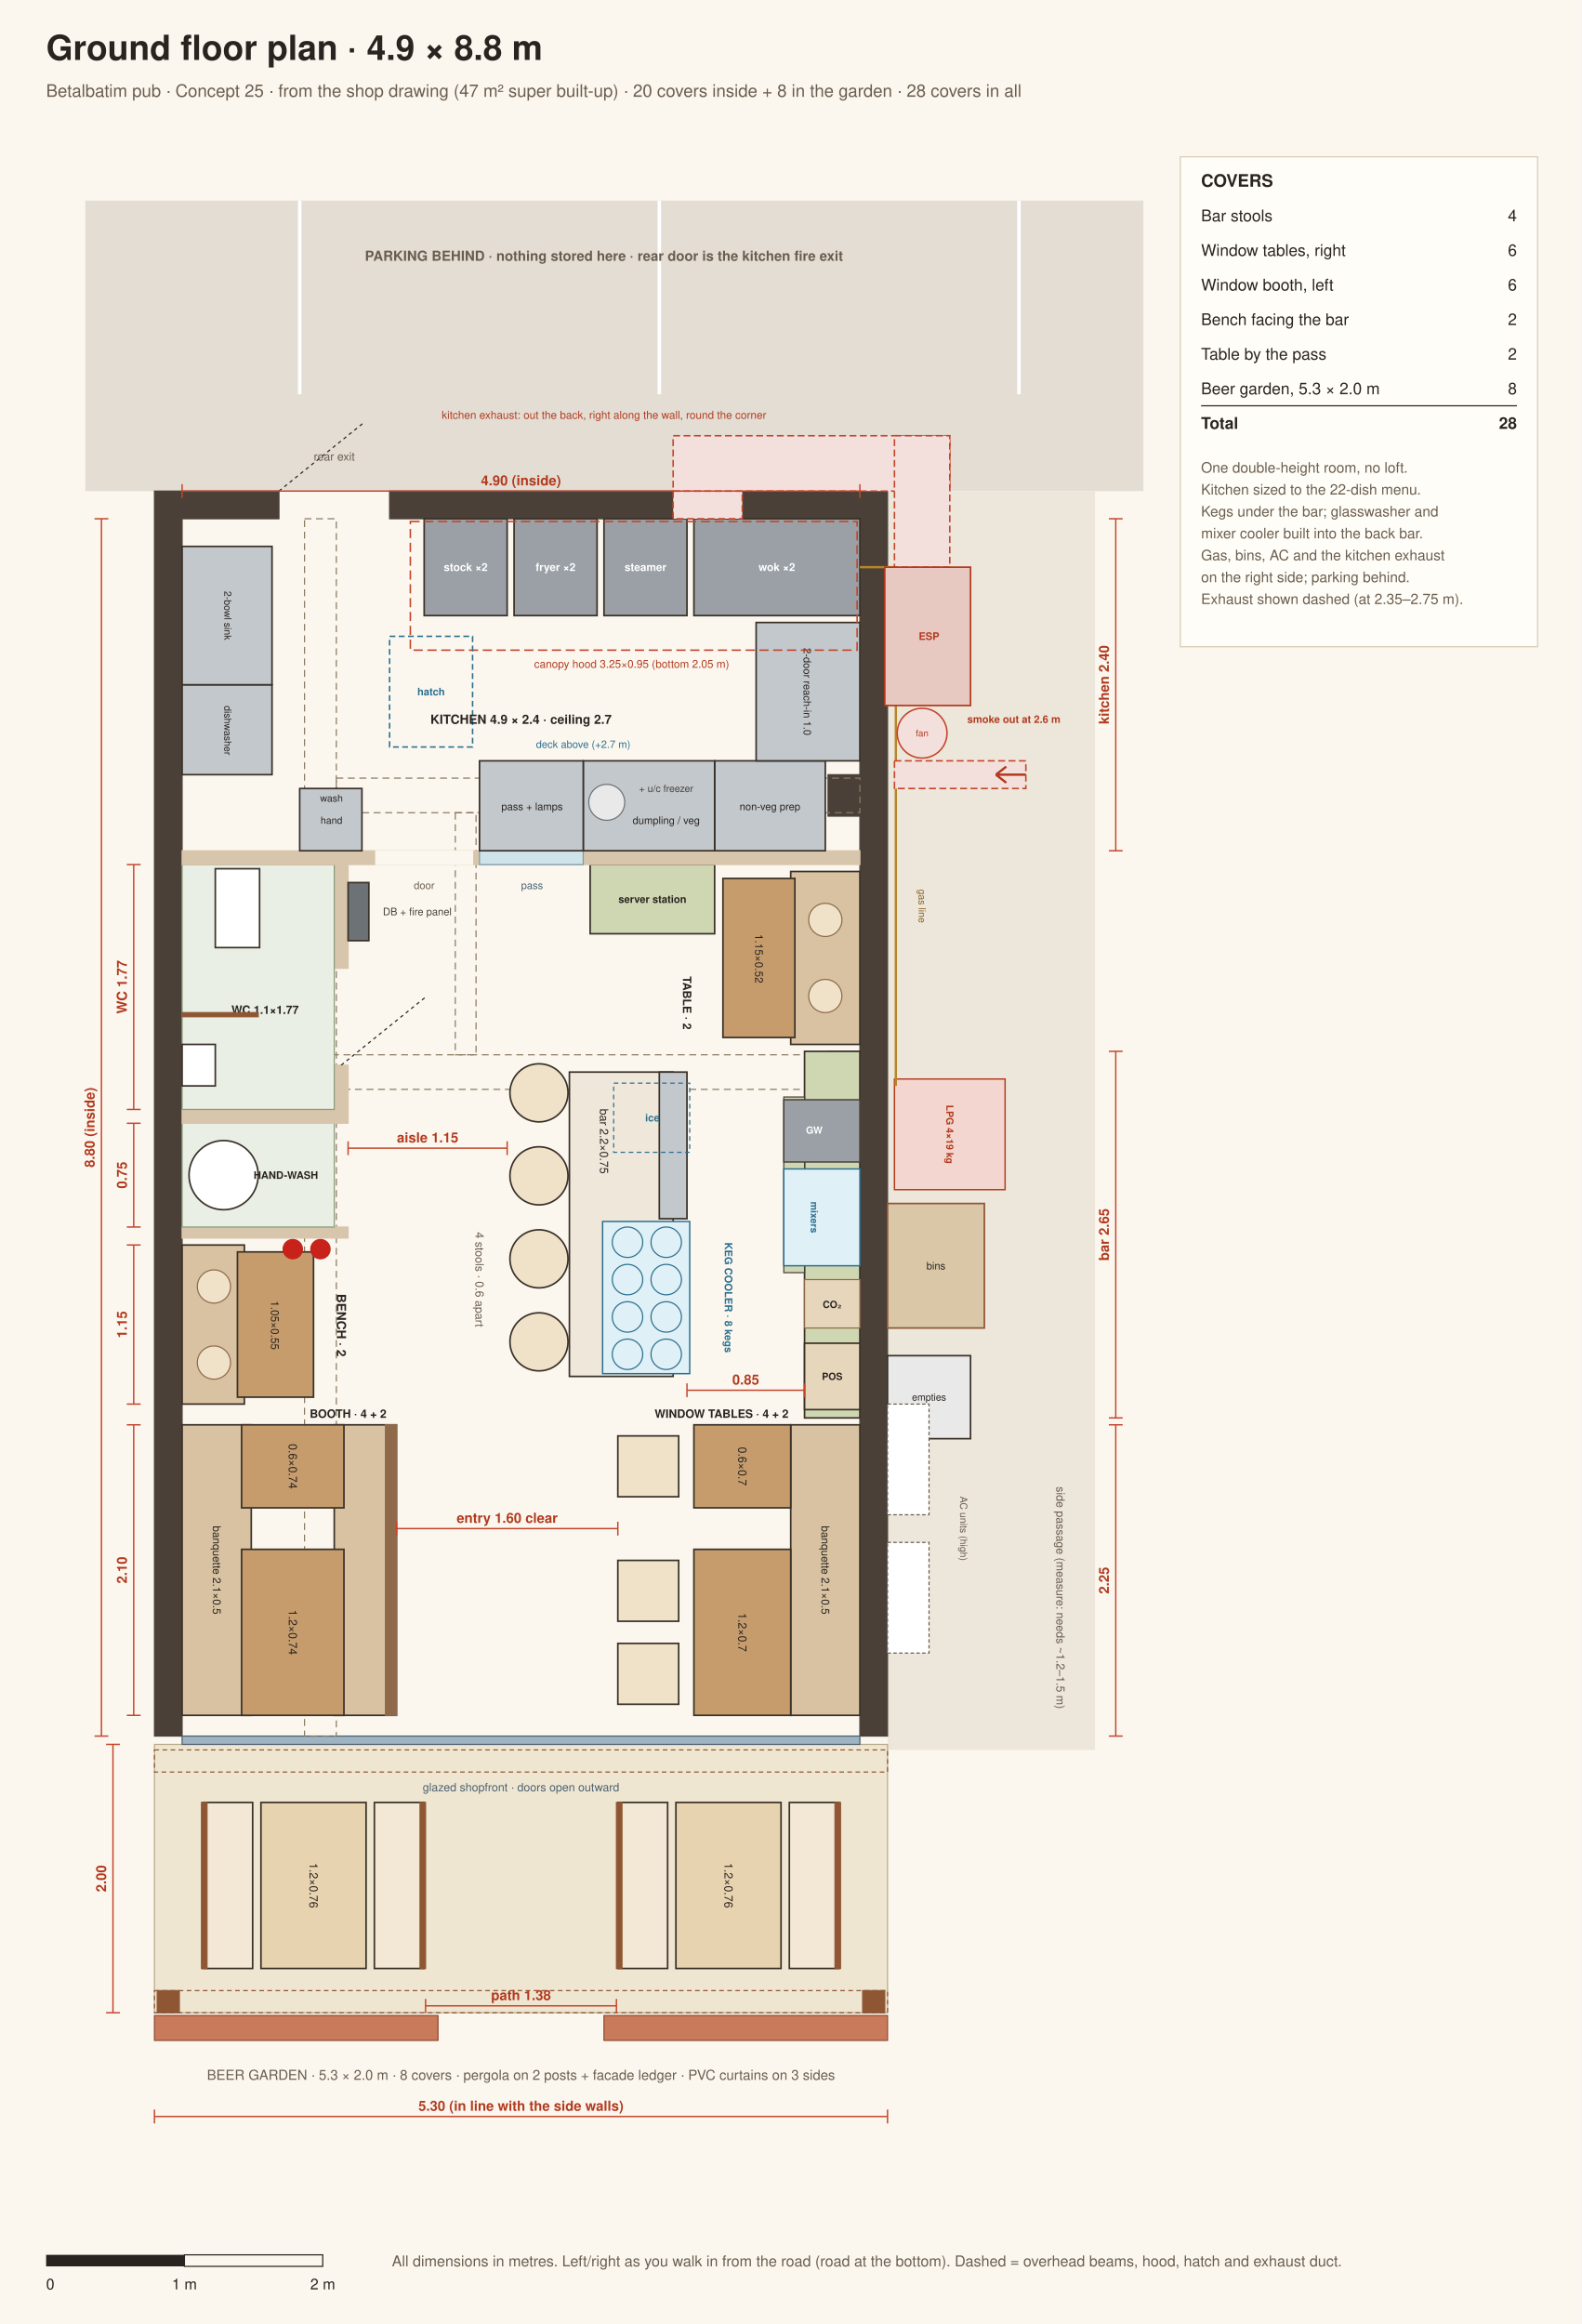
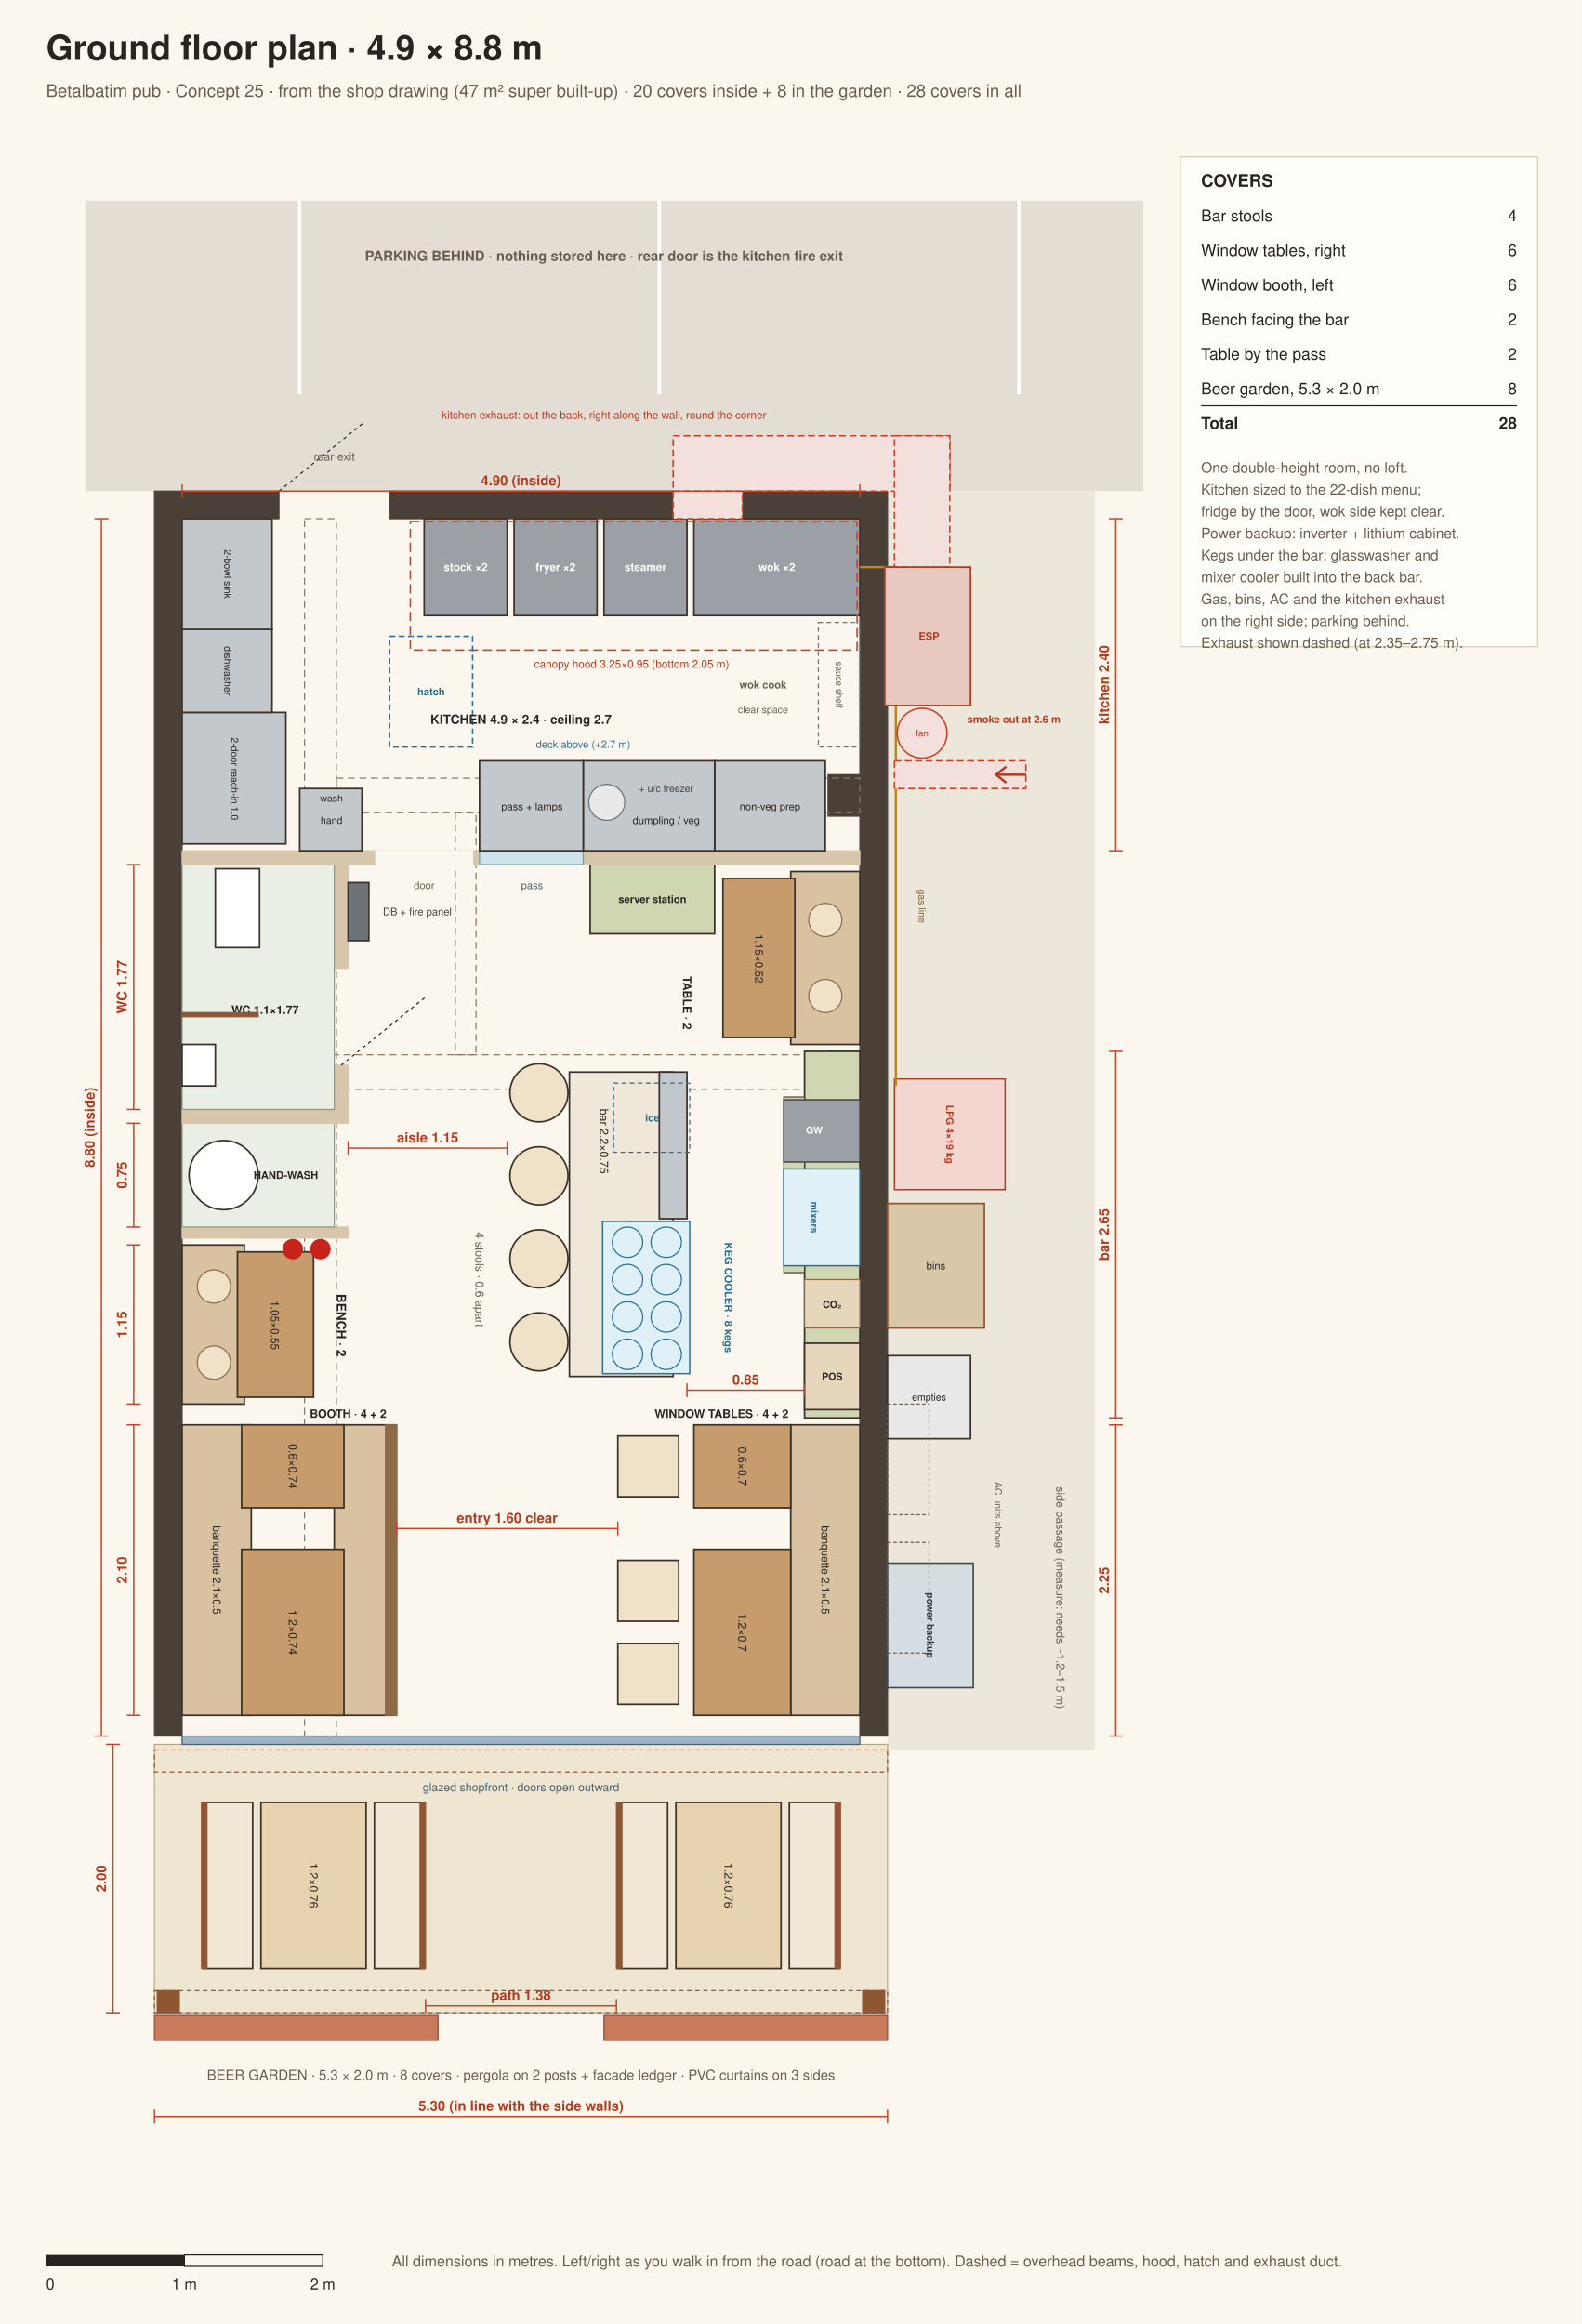
<svg xmlns="http://www.w3.org/2000/svg" width="1372" height="2016" viewBox="0 0 1372 2016" font-family="IBM Plex Sans, Helvetica, Arial, sans-serif">
  <rect width="100%" height="100%" fill="#fbf7ef" />
  <text x="40" y="52" font-size="30" font-weight="700" fill="#2a2420">Ground floor plan · 4.9 × 8.8 m</text>
  <text x="40" y="84" font-size="15" fill="#6a5d4e">Betalbatim pub · Concept 25 · from the shop drawing (47 m² super built-up) · 20 covers inside + 8 in the garden · 28 covers in all</text>
  <rect x="74.0" y="174.0" width="918.0" height="252.0" fill="#e3ddd4" stroke="none" stroke-width="1.4" />
  <line x1="884.0" y1="342.0" x2="884.0" y2="174.0" stroke="#ffffff" stroke-width="3" />
  <line x1="572.0" y1="342.0" x2="572.0" y2="174.0" stroke="#ffffff" stroke-width="3" />
  <line x1="260.0" y1="342.0" x2="260.0" y2="174.0" stroke="#ffffff" stroke-width="3" />
  <text x="524.0" y="226.2" font-size="12" fill="#6a5d4e" text-anchor="middle" font-weight="600">PARKING BEHIND · nothing stored here · rear door is the kitchen fire exit</text>
  <rect x="770.0" y="426.0" width="180.0" height="1092.0" fill="#ece6db" stroke="none" stroke-width="1.4" />
  <text x="920.0" y="1389.5" font-size="10" fill="#6a5d4e" text-anchor="middle" font-weight="500" transform="rotate(90 920.0 1386.0)">side passage (measure: needs ~1.2–1.5 m)</text>
  <rect x="134.0" y="1513.2" width="636.0" height="232.8" fill="#efe6d2" stroke="#b9a989" stroke-width="1" />
  <rect x="748.4" y="1726.8" width="19.2" height="19.2" fill="#8f5634" stroke="#8f5634" stroke-width="1" />
  <rect x="136.4" y="1726.8" width="19.2" height="19.2" fill="#8f5634" stroke="#8f5634" stroke-width="1" />
  <rect x="134.0" y="1518.0" width="636.0" height="19.2" fill="none" stroke="#8f5634" stroke-width="1" stroke-dasharray="4 3" />
  <rect x="134.0" y="1726.8" width="636.0" height="19.2" fill="none" stroke="#8f5634" stroke-width="1" stroke-dasharray="4 3" />
  <rect x="586.4" y="1563.6" width="91.2" height="144.0" fill="#e8d3b0" stroke="#3a3128" stroke-width="1.4" />
  <text x="632.0" y="1639.1" font-size="10" fill="#2a2420" text-anchor="middle" font-weight="500" transform="rotate(90 632.0 1635.6)">1.2×0.76</text>
  <rect x="684.8" y="1563.6" width="43.2" height="144.0" fill="#f3e8d6" stroke="#3a3128" stroke-width="1.4" />
  <rect x="724.4" y="1563.6" width="4.8" height="144.0" fill="#8f5634" stroke="#8f5634" stroke-width="1" />
  <rect x="536.0" y="1563.6" width="43.2" height="144.0" fill="#f3e8d6" stroke="#3a3128" stroke-width="1.4" />
  <rect x="534.8" y="1563.6" width="4.8" height="144.0" fill="#8f5634" stroke="#8f5634" stroke-width="1" />
  <rect x="226.4" y="1563.6" width="91.2" height="144.0" fill="#e8d3b0" stroke="#3a3128" stroke-width="1.4" />
  <text x="272.0" y="1639.1" font-size="10" fill="#2a2420" text-anchor="middle" font-weight="500" transform="rotate(90 272.0 1635.6)">1.2×0.76</text>
  <rect x="324.8" y="1563.6" width="43.2" height="144.0" fill="#f3e8d6" stroke="#3a3128" stroke-width="1.4" />
  <rect x="364.4" y="1563.6" width="4.8" height="144.0" fill="#8f5634" stroke="#8f5634" stroke-width="1" />
  <rect x="176.0" y="1563.6" width="43.2" height="144.0" fill="#f3e8d6" stroke="#3a3128" stroke-width="1.4" />
  <rect x="174.8" y="1563.6" width="4.8" height="144.0" fill="#8f5634" stroke="#8f5634" stroke-width="1" />
  <rect x="524.0" y="1748.4" width="246.0" height="21.6" fill="#c97a5a" stroke="#8f4a32" stroke-width="1" />
  <rect x="134.0" y="1748.4" width="246.0" height="21.6" fill="#c97a5a" stroke="#8f4a32" stroke-width="1" />
  <g stroke="#c4442a" stroke-width="1.2">
    <line x1="534.8" y1="1740.0" x2="369.2" y2="1740.0" />
    <line x1="534.8" y1="1734.0" x2="534.8" y2="1746.0" />
    <line x1="369.2" y1="1734.0" x2="369.2" y2="1746.0" />
  </g>
  <text x="452.0" y="1735.0" font-size="12" fill="#b23a1e" text-anchor="middle" font-weight="600">path 1.38</text>
  <g stroke="#c4442a" stroke-width="1.2">
    <line x1="98.0" y1="1746.0" x2="98.0" y2="1513.2" />
    <line x1="92.0" y1="1746.0" x2="104.0" y2="1746.0" />
    <line x1="92.0" y1="1513.2" x2="104.0" y2="1513.2" />
  </g>
  <text x="92.0" y="1629.6" font-size="12" fill="#b23a1e" text-anchor="middle" font-weight="600" transform="rotate(-90 92.0 1629.6)">2.00</text>
  <text x="452.0" y="1804.2" font-size="12" fill="#6a5d4e" text-anchor="middle" font-weight="500">BEER GARDEN · 5.3 × 2.0 m · 8 covers · pergola on 2 posts + facade ledger · PVC curtains on 3 sides</text>
  <g stroke="#c4442a" stroke-width="1.2">
    <line x1="770" y1="1836.0" x2="134" y2="1836.0" />
    <line x1="770" y1="1830.0" x2="770" y2="1842.0" />
    <line x1="134" y1="1830.0" x2="134" y2="1842.0" />
  </g>
  <text x="452" y="1831.0" font-size="12" fill="#b23a1e" text-anchor="middle" font-weight="600">5.30 (in line with the side walls)</text>
  <rect x="746.0" y="426.0" width="24.0" height="1080.0" fill="#4a4038" stroke="#4a4038" stroke-width="1" />
  <rect x="134.0" y="426.0" width="24.0" height="1080.0" fill="#4a4038" stroke="#4a4038" stroke-width="1" />
  <rect x="338.0" y="426.0" width="408.0" height="24.0" fill="#4a4038" stroke="#4a4038" stroke-width="1" />
  <rect x="158.0" y="426.0" width="84.0" height="24.0" fill="#4a4038" stroke="#4a4038" stroke-width="1" />
  <line x1="242.0" y1="426.0" x2="316.4" y2="366.0" stroke="#2a2420" stroke-width="1" stroke-dasharray="3 3" />
  <text x="290.0" y="399.5" font-size="10" fill="#6a5d4e" text-anchor="middle" font-weight="500">rear exit</text>
  <rect x="158.0" y="1506.0" width="588.0" height="7.2" fill="#9fb4c2" stroke="#4a6070" stroke-width="1" />
  <text x="452.0" y="1553.9" font-size="10" fill="#4a6070" text-anchor="middle" font-weight="500">glazed shopfront · doors open outward</text>
  <rect x="718.4" y="912.0" width="27.6" height="36.0" fill="#4a4038" stroke="#4a4038" stroke-width="1" />
  <rect x="718.4" y="672.0" width="27.6" height="36.0" fill="#4a4038" stroke="#4a4038" stroke-width="1" />
  <rect x="264.2" y="450.0" width="27.6" height="1056.0" fill="none" stroke="#8a7a62" stroke-width="1" stroke-dasharray="6 4" />
  <rect x="158.0" y="915.0" width="588.0" height="30.0" fill="none" stroke="#8a7a62" stroke-width="1" stroke-dasharray="6 4" />
  <rect x="291.8" y="675.0" width="454.2" height="30.0" fill="none" stroke="#8a7a62" stroke-width="1" stroke-dasharray="6 4" />
  <rect x="395.0" y="705.0" width="18.0" height="210.0" fill="none" stroke="#8a7a62" stroke-width="1" stroke-dasharray="6 4" />
  <rect x="686.0" y="1236.0" width="60.0" height="252.0" fill="#d8c2a2" stroke="#3a3128" stroke-width="1.4" />
  <text x="716.0" y="1365.3" font-size="9.5" fill="#2a2420" text-anchor="middle" font-weight="500" transform="rotate(90 716.0 1362.0)">banquette 2.1×0.5</text>
  <rect x="602.0" y="1344.0" width="84.0" height="144.0" fill="#c69c6d" stroke="#3a3128" stroke-width="1.4" />
  <text x="644.0" y="1419.5" font-size="10" fill="#2a2420" text-anchor="middle" font-weight="500" transform="rotate(90 644.0 1416.0)">1.2×0.7</text>
  <rect x="602.0" y="1236.0" width="84.0" height="72.0" fill="#c69c6d" stroke="#3a3128" stroke-width="1.4" />
  <text x="644.0" y="1275.5" font-size="10" fill="#2a2420" text-anchor="middle" font-weight="500" transform="rotate(90 644.0 1272.0)">0.6×0.7</text>
  <rect x="536.0" y="1425.6" width="52.8" height="52.8" fill="#efe2c8" stroke="#3a3128" stroke-width="1.4" />
  <rect x="536.0" y="1353.6" width="52.8" height="52.8" fill="#efe2c8" stroke="#3a3128" stroke-width="1.4" />
  <rect x="536.0" y="1245.6" width="52.8" height="52.8" fill="#efe2c8" stroke="#3a3128" stroke-width="1.4" />
  <text x="626.0" y="1229.9" font-size="10" fill="#2a2420" text-anchor="middle" font-weight="700">WINDOW TABLES · 4 + 2</text>
  <rect x="158.0" y="1236.0" width="60.0" height="252.0" fill="#d8c2a2" stroke="#3a3128" stroke-width="1.4" />
  <text x="188.0" y="1365.3" font-size="9.5" fill="#2a2420" text-anchor="middle" font-weight="500" transform="rotate(90 188.0 1362.0)">banquette 2.1×0.5</text>
  <rect x="290.0" y="1236.0" width="54.0" height="252.0" fill="#d8c2a2" stroke="#3a3128" stroke-width="1.4" />
  <rect x="334.4" y="1236.0" width="9.6" height="252.0" fill="#8f6a4a" stroke="#8f6a4a" stroke-width="1" />
  <rect x="209.6" y="1344.0" width="88.8" height="144.0" fill="#c69c6d" stroke="#3a3128" stroke-width="1.4" />
  <text x="254.0" y="1419.5" font-size="10" fill="#2a2420" text-anchor="middle" font-weight="500" transform="rotate(90 254.0 1416.0)">1.2×0.74</text>
  <rect x="209.6" y="1236.0" width="88.8" height="72.0" fill="#c69c6d" stroke="#3a3128" stroke-width="1.4" />
  <text x="254.0" y="1275.5" font-size="10" fill="#2a2420" text-anchor="middle" font-weight="500" transform="rotate(90 254.0 1272.0)">0.6×0.74</text>
  <text x="302.0" y="1229.9" font-size="10" fill="#2a2420" text-anchor="middle" font-weight="700">BOOTH · 4 + 2</text>
  <g stroke="#c4442a" stroke-width="1.2">
    <line x1="536.0" y1="1326.0" x2="344.0" y2="1326.0" />
    <line x1="536.0" y1="1320.0" x2="536.0" y2="1332.0" />
    <line x1="344.0" y1="1320.0" x2="344.0" y2="1332.0" />
  </g>
  <text x="440.0" y="1321.0" font-size="12" fill="#b23a1e" text-anchor="middle" font-weight="600">entry 1.60 clear</text>
  <rect x="158.0" y="1080.0" width="54.0" height="138.0" fill="#d8c2a2" stroke="#3a3128" stroke-width="1.4" />
  <rect x="206.0" y="1086.0" width="66.0" height="126.0" fill="#c69c6d" stroke="#3a3128" stroke-width="1.4" />
  <text x="238.4" y="1152.9" font-size="9.5" fill="#2a2420" text-anchor="middle" font-weight="500" transform="rotate(90 238.4 1149.6)">1.05×0.55</text>
  <circle cx="185.6" cy="1182.0" r="14.4" fill="#efe2c8" stroke="#8f6a4a" stroke-width="1" />
  <circle cx="185.6" cy="1116.0" r="14.4" fill="#efe2c8" stroke="#8f6a4a" stroke-width="1" />
  <text x="296.0" y="1153.4" font-size="11" fill="#2a2420" text-anchor="middle" font-weight="700" transform="rotate(90 296.0 1149.6)">BENCH · 2</text>
  <rect x="158.0" y="1064.4" width="144.0" height="9.6" fill="#d8c6ac" stroke="#d8c6ac" stroke-width="1" />
  <rect x="158.0" y="974.4" width="132.0" height="90.0" fill="#e9efe4" stroke="#8a9a7a" stroke-width="1" />
  <circle cx="194.0" cy="1019.4" r="30.0" fill="#ffffff" stroke="#3a3128" stroke-width="1.4" />
  <text x="248.0" y="1022.6" font-size="9" fill="#2a2420" text-anchor="middle" font-weight="700">HAND-WASH</text>
  <rect x="158.0" y="962.4" width="144.0" height="12.0" fill="#d8c6ac" stroke="#d8c6ac" stroke-width="1" />
  <rect x="290.0" y="924.0" width="12.0" height="38.4" fill="#d8c6ac" stroke="#d8c6ac" stroke-width="1" />
  <rect x="290.0" y="750.0" width="12.0" height="90.0" fill="#d8c6ac" stroke="#d8c6ac" stroke-width="1" />
  <rect x="158.0" y="750.0" width="132.0" height="212.4" fill="#e9efe4" stroke="#8a9a7a" stroke-width="1" />
  <text x="230.0" y="879.5" font-size="10" fill="#2a2420" text-anchor="middle" font-weight="700">WC 1.1×1.77</text>
  <rect x="158.0" y="906.0" width="28.8" height="36.0" fill="#ffffff" stroke="#3a3128" stroke-width="1.4" />
  <rect x="158.0" y="878.4" width="66.0" height="3.6" fill="#8f5634" stroke="#8f5634" stroke-width="1" />
  <rect x="186.8" y="753.6" width="38.4" height="68.4" fill="#ffffff" stroke="#3a3128" stroke-width="1.4" />
  <line x1="296.0" y1="924.0" x2="370.4" y2="864.0" stroke="#2a2420" stroke-width="1" stroke-dasharray="3 3" />
  <rect x="302.0" y="765.6" width="18.0" height="50.4" fill="#6d7276" stroke="#3a3128" stroke-width="1.4" />
  <text x="362.0" y="794.0" font-size="9" fill="#4a4038" text-anchor="middle" font-weight="500">DB + fire panel</text>
  <circle cx="278.0" cy="1083.6" r="8.4" fill="#c8231b" stroke="#c8231b" stroke-width="1" />
  <circle cx="254.0" cy="1083.6" r="8.4" fill="#c8231b" stroke="#c8231b" stroke-width="1" />
  <rect x="698.0" y="912.0" width="48.0" height="318.0" fill="#cfd7b2" stroke="#3a3128" stroke-width="1.4" />
  <rect x="680.0" y="951.6" width="18.0" height="152.4" fill="#cfd7b2" stroke="#4a4038" stroke-width="1" />
  <rect x="680.0" y="954.0" width="66.0" height="54.0" fill="#9aa0a5" stroke="#4a4038" stroke-width="1.2" />
  <text x="706.4" y="983.4" font-size="8.5" fill="#fff" text-anchor="middle" font-weight="700">GW</text>
  <rect x="680.0" y="1014.0" width="66.0" height="84.0" fill="#dff0f6" stroke="#2a6f8f" stroke-width="1.2" />
  <text x="706.4" y="1059.0" font-size="8.5" fill="#2a6f8f" text-anchor="middle" font-weight="700" transform="rotate(90 706.4 1056.0)">mixers</text>
  <rect x="698.0" y="1165.2" width="48.0" height="57.6" fill="#e6d6bc" stroke="#3a3128" stroke-width="1.4" />
  <text x="722.0" y="1197.0" font-size="8.5" fill="#2a2420" text-anchor="middle" font-weight="700">POS</text>
  <rect x="698.0" y="1110.0" width="48.0" height="42.0" fill="#e6d6bc" stroke="#8f6a4a" stroke-width="1" />
  <text x="722.0" y="1134.6" font-size="8.5" fill="#2a2420" text-anchor="middle" font-weight="700">CO₂</text>
  <rect x="494.0" y="930.0" width="90.0" height="264.0" fill="#efe7da" stroke="#3a3128" stroke-width="1.4" />
  <text x="524.0" y="993.5" font-size="10" fill="#2a2420" text-anchor="middle" font-weight="500" transform="rotate(90 524.0 990.0)">bar 2.2×0.75</text>
  <rect x="522.8" y="1059.6" width="75.6" height="132.0" fill="#dff0f6" stroke="#2a6f8f" stroke-width="1.2" />
  <circle cx="578.0" cy="1174.8" r="13.2" fill="none" stroke="#2a6f8f" stroke-width="1" />
  <circle cx="578.0" cy="1142.4" r="13.2" fill="none" stroke="#2a6f8f" stroke-width="1" />
  <circle cx="578.0" cy="1110.0" r="13.2" fill="none" stroke="#2a6f8f" stroke-width="1" />
  <circle cx="578.0" cy="1077.6" r="13.2" fill="none" stroke="#2a6f8f" stroke-width="1" />
  <circle cx="544.4" cy="1174.8" r="13.2" fill="none" stroke="#2a6f8f" stroke-width="1" />
  <circle cx="544.4" cy="1142.4" r="13.2" fill="none" stroke="#2a6f8f" stroke-width="1" />
  <circle cx="544.4" cy="1110.0" r="13.2" fill="none" stroke="#2a6f8f" stroke-width="1" />
  <circle cx="544.4" cy="1077.6" r="13.2" fill="none" stroke="#2a6f8f" stroke-width="1" />
  <rect x="572.0" y="930.0" width="24.0" height="127.2" fill="#c3c8cc" stroke="#3a3128" stroke-width="1.4" />
  <rect x="532.4" y="939.6" width="66.0" height="60.0" fill="none" stroke="#2a6f8f" stroke-width="1" stroke-dasharray="4 3" />
  <text x="566.0" y="972.8" font-size="9" fill="#2a6f8f" text-anchor="middle" font-weight="700">ice</text>
  <circle cx="467.6" cy="1164.0" r="25.2" fill="#efe2c8" stroke="#3a3128" stroke-width="1.4" />
  <circle cx="467.6" cy="1092.0" r="25.2" fill="#efe2c8" stroke="#3a3128" stroke-width="1.4" />
  <circle cx="467.6" cy="1020.0" r="25.2" fill="#efe2c8" stroke="#3a3128" stroke-width="1.4" />
  <circle cx="467.6" cy="948.0" r="25.2" fill="#efe2c8" stroke="#3a3128" stroke-width="1.4" />
  <text x="632.0" y="1128.8" font-size="9" fill="#2a6f8f" text-anchor="middle" font-weight="700" transform="rotate(90 632.0 1125.6)">KEG COOLER · 8 kegs</text>
  <g stroke="#c4442a" stroke-width="1.2">
    <line x1="698.0" y1="1206.0" x2="596.0" y2="1206.0" />
    <line x1="698.0" y1="1200.0" x2="698.0" y2="1212.0" />
    <line x1="596.0" y1="1200.0" x2="596.0" y2="1212.0" />
  </g>
  <text x="647.0" y="1201.0" font-size="12" fill="#b23a1e" text-anchor="middle" font-weight="600">0.85</text>
  <text x="416.0" y="1113.5" font-size="10" fill="#6a5d4e" text-anchor="middle" font-weight="500" transform="rotate(90 416.0 1110.0)">4 stools · 0.6 apart</text>
  <g stroke="#c4442a" stroke-width="1.2">
    <line x1="440.0" y1="996" x2="302.0" y2="996" />
    <line x1="440.0" y1="990" x2="440.0" y2="1002" />
    <line x1="302.0" y1="990" x2="302.0" y2="1002" />
  </g>
  <text x="371.0" y="991" font-size="12" fill="#b23a1e" text-anchor="middle" font-weight="600">aisle 1.15</text>
  <rect x="686.0" y="756.0" width="60.0" height="150.0" fill="#d8c2a2" stroke="#3a3128" stroke-width="1.4" />
  <rect x="627.2" y="762.0" width="62.4" height="138.0" fill="#c69c6d" stroke="#3a3128" stroke-width="1.4" />
  <text x="658.4" y="834.9" font-size="9.5" fill="#2a2420" text-anchor="middle" font-weight="500" transform="rotate(90 658.4 831.6)">1.15×0.52</text>
  <circle cx="716.0" cy="864.0" r="14.4" fill="#efe2c8" stroke="#8f6a4a" stroke-width="1" />
  <circle cx="716.0" cy="798.0" r="14.4" fill="#efe2c8" stroke="#8f6a4a" stroke-width="1" />
  <text x="596.0" y="873.5" font-size="10" fill="#2a2420" text-anchor="middle" font-weight="700" transform="rotate(90 596.0 870.0)">TABLE · 2</text>
  <rect x="512.0" y="750.0" width="108.0" height="60.0" fill="#cfd7b2" stroke="#3a3128" stroke-width="1.4" />
  <text x="566.0" y="783.2" font-size="9" fill="#2a2420" text-anchor="middle" font-weight="700">server station</text>
  <rect x="158.0" y="738.0" width="588.0" height="12.0" fill="#d8c6ac" stroke="#d8c6ac" stroke-width="1" />
  <rect x="416.0" y="738.0" width="90.0" height="12.0" fill="#cfe3ea" stroke="#7a9aaa" stroke-width="1" />
  <rect x="326.0" y="738.0" width="84.0" height="12.0" fill="#fbf7ef" stroke="#fbf7ef" stroke-width="1" />
  <text x="461.6" y="771.2" font-size="9" fill="#4a6070" text-anchor="middle" font-weight="500">pass</text>
  <text x="368.0" y="771.2" font-size="9" fill="#6a5d4e" text-anchor="middle" font-weight="500">door</text>
  <rect x="620.0" y="660.0" width="96.0" height="78.0" fill="#c3c8cc" stroke="#3a3128" stroke-width="1.4" />
  <text x="668.0" y="702.8" font-size="9" fill="#2a2420" text-anchor="middle" font-weight="500">non-veg prep</text>
  <rect x="506.0" y="660.0" width="114.0" height="78.0" fill="#c3c8cc" stroke="#3a3128" stroke-width="1.4" />
  <text x="578.0" y="714.8" font-size="9" fill="#2a2420" text-anchor="middle" font-weight="500">dumpling / veg</text>
  <text x="578.0" y="687.0" font-size="8.5" fill="#4a4038" text-anchor="middle" font-weight="500">+ u/c freezer</text>
  <circle cx="526.4" cy="696.0" r="15.6" fill="#e9e9e9" stroke="#6d7276" stroke-width="1" />
  <rect x="416.0" y="660.0" width="90.0" height="78.0" fill="#c3c8cc" stroke="#3a3128" stroke-width="1.4" />
  <text x="461.6" y="702.8" font-size="9" fill="#2a2420" text-anchor="middle" font-weight="500">pass + lamps</text>
  <rect x="260.0" y="684.0" width="54.0" height="54.0" fill="#c3c8cc" stroke="#3a3128" stroke-width="1.4" />
  <text x="287.6" y="714.6" font-size="8.5" fill="#2a2420" text-anchor="middle" font-weight="500">hand</text>
  <text x="287.6" y="695.4" font-size="8.5" fill="#2a2420" text-anchor="middle" font-weight="500">wash</text>
-   <rect x="656.0" y="540.0" width="90.0" height="120.0" fill="#c3c8cc" stroke="#3a3128" stroke-width="1.4" />
-   <text x="700.4" y="603.2" font-size="9" fill="#2a2420" text-anchor="middle" font-weight="500" transform="rotate(90 700.4 600.0)">2-door reach-in 1.0</text>
+   <rect x="710.0" y="540.0" width="36.0" height="108.0" fill="none" stroke="#6d7276" stroke-width="1" stroke-dasharray="4 3" />
+   <text x="662.0" y="597.2" font-size="9" fill="#6a5d4e" text-anchor="middle" font-weight="700">wok cook</text>
+   <text x="662.0" y="618.6" font-size="8.5" fill="#6a5d4e" text-anchor="middle" font-weight="500">clear space</text>
+   <text x="728.0" y="596.8" font-size="8" fill="#6a5d4e" text-anchor="middle" font-weight="500" transform="rotate(90 728.0 594.0)">sauce shelf</text>
  <rect x="602.0" y="450.0" width="144.0" height="84.0" fill="#9aa0a5" stroke="#3a3128" stroke-width="1.4" />
  <text x="674.0" y="495.3" font-size="9.5" fill="#fff" text-anchor="middle" font-weight="700">wok ×2</text>
  <rect x="524.0" y="450.0" width="72.0" height="84.0" fill="#9aa0a5" stroke="#3a3128" stroke-width="1.4" />
  <text x="560.0" y="495.3" font-size="9.5" fill="#fff" text-anchor="middle" font-weight="700">steamer</text>
  <rect x="446.0" y="450.0" width="72.0" height="84.0" fill="#9aa0a5" stroke="#3a3128" stroke-width="1.4" />
  <text x="482.0" y="495.3" font-size="9.5" fill="#fff" text-anchor="middle" font-weight="700">fryer ×2</text>
  <rect x="368.0" y="450.0" width="72.0" height="84.0" fill="#9aa0a5" stroke="#3a3128" stroke-width="1.4" />
  <text x="404.0" y="495.3" font-size="9.5" fill="#fff" text-anchor="middle" font-weight="700">stock ×2</text>
  <rect x="356.0" y="452.4" width="387.6" height="111.6" fill="none" stroke="#c4442a" stroke-width="1.3" stroke-dasharray="8 4" />
  <text x="548.0" y="579.3" font-size="9.5" fill="#b23a1e" text-anchor="middle" font-weight="500">canopy hood 3.25×0.95 (bottom 2.05 m)</text>
-   <rect x="158.0" y="594.0" width="78.0" height="78.0" fill="#c3c8cc" stroke="#3a3128" stroke-width="1.4" />
-   <text x="197.6" y="636.6" font-size="8.5" fill="#2a2420" text-anchor="middle" font-weight="500" transform="rotate(90 197.6 633.6)">dishwasher</text>
-   <rect x="158.0" y="474.0" width="78.0" height="120.0" fill="#c3c8cc" stroke="#3a3128" stroke-width="1.4" />
-   <text x="197.6" y="537.0" font-size="8.5" fill="#2a2420" text-anchor="middle" font-weight="500" transform="rotate(90 197.6 534.0)">2-bowl sink</text>
+   <rect x="158.0" y="618.0" width="90.0" height="114.0" fill="#c3c8cc" stroke="#3a3128" stroke-width="1.4" />
+   <text x="203.6" y="678.6" font-size="8.5" fill="#2a2420" text-anchor="middle" font-weight="500" transform="rotate(90 203.6 675.6)">2-door reach-in 1.0</text>
+   <rect x="158.0" y="546.0" width="78.0" height="72.0" fill="#c3c8cc" stroke="#3a3128" stroke-width="1.4" />
+   <text x="197.6" y="585.0" font-size="8.5" fill="#2a2420" text-anchor="middle" font-weight="500" transform="rotate(90 197.6 582.0)">dishwasher</text>
+   <rect x="158.0" y="450.0" width="78.0" height="96.0" fill="#c3c8cc" stroke="#3a3128" stroke-width="1.4" />
+   <text x="197.6" y="501.0" font-size="8.5" fill="#2a2420" text-anchor="middle" font-weight="500" transform="rotate(90 197.6 498.0)">2-bowl sink</text>
  <rect x="338.0" y="552.0" width="72.0" height="96.0" fill="none" stroke="#2a6f8f" stroke-width="1.3" stroke-dasharray="5 3" />
  <text x="374.0" y="603.2" font-size="9" fill="#2a6f8f" text-anchor="middle" font-weight="700">hatch</text>
  <text x="452.0" y="627.9" font-size="11" fill="#2a2420" text-anchor="middle" font-weight="700">KITCHEN 4.9 × 2.4 · ceiling 2.7</text>
  <text x="506.0" y="648.8" font-size="9" fill="#2a6f8f" text-anchor="middle" font-weight="500">deck above (+2.7 m)</text>
  <rect x="770.0" y="1176.0" width="72.0" height="72.0" fill="#e9e9e9" stroke="#3a3128" stroke-width="1.4" />
  <text x="806.0" y="1215.0" font-size="8.5" fill="#2a2420" text-anchor="middle" font-weight="500">empties</text>
  <rect x="770.0" y="1044.0" width="84.0" height="108.0" fill="#d9c7a8" stroke="#8f5634" stroke-width="1.4" />
  <text x="812.0" y="1101.2" font-size="9" fill="#2a2420" text-anchor="middle" font-weight="500">bins</text>
  <rect x="776.0" y="936.0" width="96.0" height="96.0" fill="#f3d6cf" stroke="#b23a1e" stroke-width="1.2" />
  <text x="824.0" y="987.0" font-size="8.5" fill="#b23a1e" text-anchor="middle" font-weight="700" transform="rotate(90 824.0 984.0)">LPG 4×19 kg</text>
  <line x1="777.2" y1="942.0" x2="777.2" y2="492.0" stroke="#b8862a" stroke-width="2" />
  <line x1="777.2" y1="492.0" x2="746.0" y2="492.0" stroke="#b8862a" stroke-width="2" />
  <text x="800.0" y="789.0" font-size="8.5" fill="#8a6420" text-anchor="middle" font-weight="500" transform="rotate(90 800.0 786.0)">gas line</text>
-   <rect x="770.0" y="1338.0" width="36.0" height="96.0" fill="#ffffff" stroke="#6a5d4e" stroke-width="1" stroke-dasharray="3 2" />
-   <rect x="770.0" y="1218.0" width="36.0" height="96.0" fill="#ffffff" stroke="#6a5d4e" stroke-width="1" stroke-dasharray="3 2" />
-   <text x="836.0" y="1329.0" font-size="8.5" fill="#6a5d4e" text-anchor="middle" font-weight="500" transform="rotate(90 836.0 1326.0)">AC units (high)</text>
+   <rect x="770.0" y="1356.0" width="74.4" height="108.0" fill="#d6dde2" stroke="#3a4a56" stroke-width="1.3" />
+   <text x="807.2" y="1413.0" font-size="8.5" fill="#2a3a46" text-anchor="middle" font-weight="700" transform="rotate(90 807.2 1410.0)">power backup</text>
+   <rect x="770.0" y="1338.0" width="36.0" height="96.0" fill="none" stroke="#6a5d4e" stroke-width="1" stroke-dasharray="3 2" />
+   <rect x="770.0" y="1218.0" width="36.0" height="96.0" fill="none" stroke="#6a5d4e" stroke-width="1" stroke-dasharray="3 2" />
+   <text x="866.0" y="1317.0" font-size="8.5" fill="#6a5d4e" text-anchor="middle" font-weight="500" transform="rotate(90 866.0 1314.0)">AC units above</text>
  <rect x="584.0" y="426.0" width="60.0" height="24.0" fill="#f3e0dc" stroke="#c4442a" stroke-width="1.3" stroke-dasharray="6 3" />
  <rect x="584.0" y="378.0" width="240.0" height="48.0" fill="#f3e0dc" stroke="#c4442a" stroke-width="1.3" stroke-dasharray="6 3" />
  <rect x="776.0" y="378.0" width="48.0" height="114.0" fill="#f3e0dc" stroke="#c4442a" stroke-width="1.3" stroke-dasharray="6 3" />
  <rect x="767.6" y="492.0" width="74.4" height="120.0" fill="#e8c9c2" stroke="#b23a1e" stroke-width="1.4" />
  <text x="806.0" y="555.1" font-size="9" fill="#b23a1e" text-anchor="middle" font-weight="700">ESP</text>
  <circle cx="800.0" cy="636.0" r="21.6" fill="#f3e0dc" stroke="#c4442a" stroke-width="1.3" />
  <text x="800.0" y="638.8" font-size="8" fill="#b23a1e" text-anchor="middle" font-weight="500">fan</text>
  <rect x="776.0" y="660.0" width="114.0" height="24.0" fill="#f3e0dc" stroke="#c4442a" stroke-width="1.3" stroke-dasharray="6 3" />
  <path d="M890 672.0 l-26 0 m0 0 l9 -7 m-9 7 l9 7" stroke="#b23a1e" stroke-width="2" fill="none" />
  <text x="920.0" y="627.1" font-size="9" fill="#b23a1e" text-anchor="end" font-weight="700">smoke out at 2.6 m</text>
  <text x="524.0" y="363.3" font-size="9.5" fill="#b23a1e" text-anchor="middle" font-weight="500">kitchen exhaust: out the back, right along the wall, round the corner</text>
  <g stroke="#c4442a" stroke-width="1.2">
    <line x1="158.0" y1="426" x2="746.0" y2="426" />
    <line x1="158.0" y1="420" x2="158.0" y2="432" />
    <line x1="746.0" y1="420" x2="746.0" y2="432" />
  </g>
  <text x="452.0" y="421" font-size="12" fill="#b23a1e" text-anchor="middle" font-weight="600">4.90 (inside)</text>
  <g stroke="#c4442a" stroke-width="1.2">
    <line x1="88" y1="1506.0" x2="88" y2="450.0" />
    <line x1="82" y1="1506.0" x2="94" y2="1506.0" />
    <line x1="82" y1="450.0" x2="94" y2="450.0" />
  </g>
  <text x="82" y="978.0" font-size="12" fill="#b23a1e" text-anchor="middle" font-weight="600" transform="rotate(-90 82 978.0)">8.80 (inside)</text>
  <g stroke="#c4442a" stroke-width="1.2">
    <line x1="968" y1="1506.0" x2="968" y2="1236.0" />
    <line x1="962" y1="1506.0" x2="974" y2="1506.0" />
    <line x1="962" y1="1236.0" x2="974" y2="1236.0" />
  </g>
  <text x="962" y="1371.0" font-size="12" fill="#b23a1e" text-anchor="middle" font-weight="600" transform="rotate(-90 962 1371.0)">2.25</text>
  <g stroke="#c4442a" stroke-width="1.2">
    <line x1="968" y1="1230.0" x2="968" y2="912" />
    <line x1="962" y1="1230.0" x2="974" y2="1230.0" />
    <line x1="962" y1="912" x2="974" y2="912" />
  </g>
  <text x="962" y="1071.0" font-size="12" fill="#b23a1e" text-anchor="middle" font-weight="600" transform="rotate(-90 962 1071.0)">bar 2.65</text>
  <g stroke="#c4442a" stroke-width="1.2">
    <line x1="968" y1="738" x2="968" y2="450.0" />
    <line x1="962" y1="738" x2="974" y2="738" />
    <line x1="962" y1="450.0" x2="974" y2="450.0" />
  </g>
  <text x="962" y="594.0" font-size="12" fill="#b23a1e" text-anchor="middle" font-weight="600" transform="rotate(-90 962 594.0)">kitchen 2.40</text>
  <g stroke="#c4442a" stroke-width="1.2">
    <line x1="116" y1="1488.0" x2="116" y2="1236.0" />
    <line x1="110" y1="1488.0" x2="122" y2="1488.0" />
    <line x1="110" y1="1236.0" x2="122" y2="1236.0" />
  </g>
  <text x="110" y="1362.0" font-size="12" fill="#b23a1e" text-anchor="middle" font-weight="600" transform="rotate(-90 110 1362.0)">2.10</text>
  <g stroke="#c4442a" stroke-width="1.2">
    <line x1="116" y1="1218.0" x2="116" y2="1080.0" />
    <line x1="110" y1="1218.0" x2="122" y2="1218.0" />
    <line x1="110" y1="1080.0" x2="122" y2="1080.0" />
  </g>
  <text x="110" y="1149.0" font-size="12" fill="#b23a1e" text-anchor="middle" font-weight="600" transform="rotate(-90 110 1149.0)">1.15</text>
  <g stroke="#c4442a" stroke-width="1.2">
    <line x1="116" y1="1064.4" x2="116" y2="974.4" />
    <line x1="110" y1="1064.4" x2="122" y2="1064.4" />
    <line x1="110" y1="974.4" x2="122" y2="974.4" />
  </g>
  <text x="110" y="1019.4" font-size="12" fill="#b23a1e" text-anchor="middle" font-weight="600" transform="rotate(-90 110 1019.4)">0.75</text>
  <g stroke="#c4442a" stroke-width="1.2">
    <line x1="116" y1="962.4" x2="116" y2="750" />
    <line x1="110" y1="962.4" x2="122" y2="962.4" />
    <line x1="110" y1="750" x2="122" y2="750" />
  </g>
  <text x="110" y="856.2" font-size="12" fill="#b23a1e" text-anchor="middle" font-weight="600" transform="rotate(-90 110 856.2)">WC 1.77</text>
  <rect x="1024" y="136" width="310" height="425" fill="#fffdf8" stroke="#d9cbb3" />
  <text x="1042" y="162" font-size="15" font-weight="700" fill="#2a2420">COVERS</text>
  <text x="1042" y="192" font-size="14" fill="#2a2420">Bar stools</text>
  <text x="1316" y="192" font-size="14" text-anchor="end" fill="#2a2420">4</text>
  <text x="1042" y="222" font-size="14" fill="#2a2420">Window tables, right</text>
  <text x="1316" y="222" font-size="14" text-anchor="end" fill="#2a2420">6</text>
  <text x="1042" y="252" font-size="14" fill="#2a2420">Window booth, left</text>
  <text x="1316" y="252" font-size="14" text-anchor="end" fill="#2a2420">6</text>
  <text x="1042" y="282" font-size="14" fill="#2a2420">Bench facing the bar</text>
  <text x="1316" y="282" font-size="14" text-anchor="end" fill="#2a2420">2</text>
  <text x="1042" y="312" font-size="14" fill="#2a2420">Table by the pass</text>
  <text x="1316" y="312" font-size="14" text-anchor="end" fill="#2a2420">2</text>
  <text x="1042" y="342" font-size="14" fill="#2a2420">Beer garden, 5.3 × 2.0 m</text>
  <text x="1316" y="342" font-size="14" text-anchor="end" fill="#2a2420">8</text>
  <line x1="1042" y1="352" x2="1316" y2="352" stroke="#2a2420" />
  <text x="1042" y="372" font-size="14" fill="#2a2420" font-weight="700">Total</text>
  <text x="1316" y="372" font-size="14" text-anchor="end" fill="#2a2420" font-weight="700">28</text>
  <text x="1042" y="410" font-size="12.5" fill="#6a5d4e">One double-height room, no loft.</text>
-   <text x="1042" y="429" font-size="12.5" fill="#6a5d4e">Kitchen sized to the 22-dish menu.</text>
-   <text x="1042" y="448" font-size="12.5" fill="#6a5d4e">Kegs under the bar; glasswasher and</text>
-   <text x="1042" y="467" font-size="12.5" fill="#6a5d4e">mixer cooler built into the back bar.</text>
-   <text x="1042" y="486" font-size="12.5" fill="#6a5d4e">Gas, bins, AC and the kitchen exhaust</text>
-   <text x="1042" y="505" font-size="12.5" fill="#6a5d4e">on the right side; parking behind.</text>
-   <text x="1042" y="524" font-size="12.5" fill="#6a5d4e">Exhaust shown dashed (at 2.35–2.75 m).</text>
+   <text x="1042" y="429" font-size="12.5" fill="#6a5d4e">Kitchen sized to the 22-dish menu;</text>
+   <text x="1042" y="448" font-size="12.5" fill="#6a5d4e">fridge by the door, wok side kept clear.</text>
+   <text x="1042" y="467" font-size="12.5" fill="#6a5d4e">Power backup: inverter + lithium cabinet.</text>
+   <text x="1042" y="486" font-size="12.5" fill="#6a5d4e">Kegs under the bar; glasswasher and</text>
+   <text x="1042" y="505" font-size="12.5" fill="#6a5d4e">mixer cooler built into the back bar.</text>
+   <text x="1042" y="524" font-size="12.5" fill="#6a5d4e">Gas, bins, AC and the kitchen exhaust</text>
+   <text x="1042" y="543" font-size="12.5" fill="#6a5d4e">on the right side; parking behind.</text>
+   <text x="1042" y="562" font-size="12.5" fill="#6a5d4e">Exhaust shown dashed (at 2.35–2.75 m).</text>
  <g transform="translate(40,1956)">
    <rect width="120" height="10" fill="#2a2420" />
    <rect x="120" width="120" height="10" fill="none" stroke="#2a2420" />
    <text y="30" font-size="13" fill="#2a2420">0</text>
    <text x="120" y="30" font-size="13" text-anchor="middle" fill="#2a2420">1 m</text>
    <text x="240" y="30" font-size="13" text-anchor="middle" fill="#2a2420">2 m</text>
    <text x="300" y="10" font-size="13" fill="#6a5d4e">All dimensions in metres. Left/right as you walk in from the road (road at the bottom). Dashed = overhead beams, hood, hatch and exhaust duct.</text>
  </g>
</svg>
